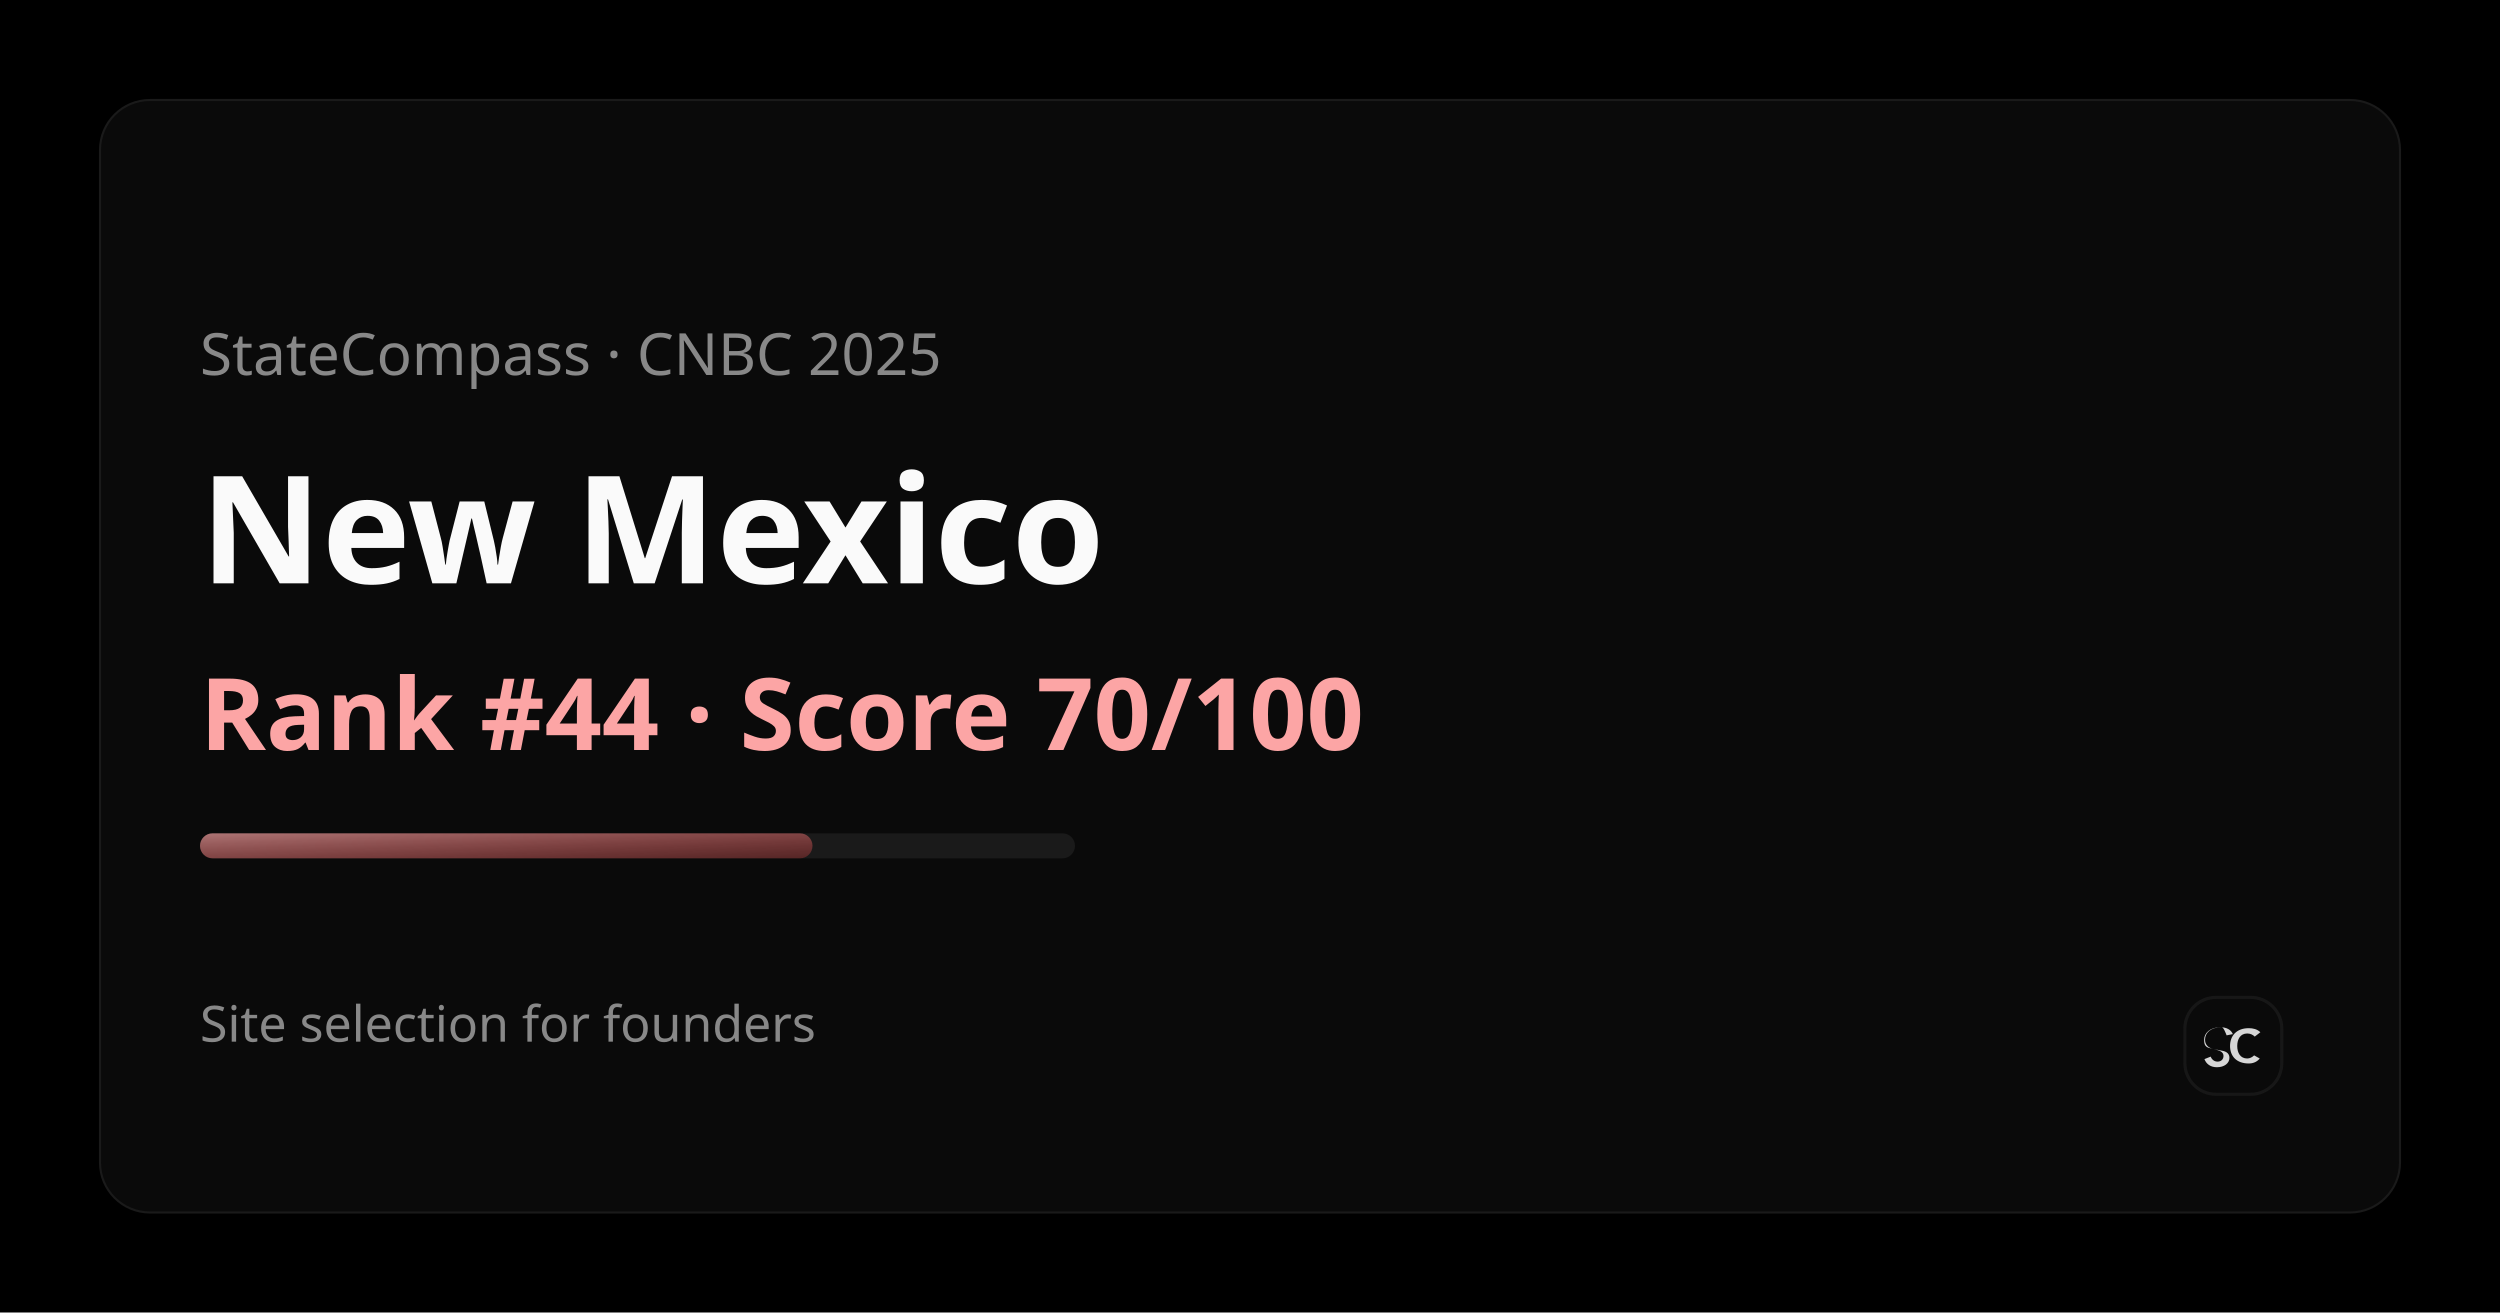
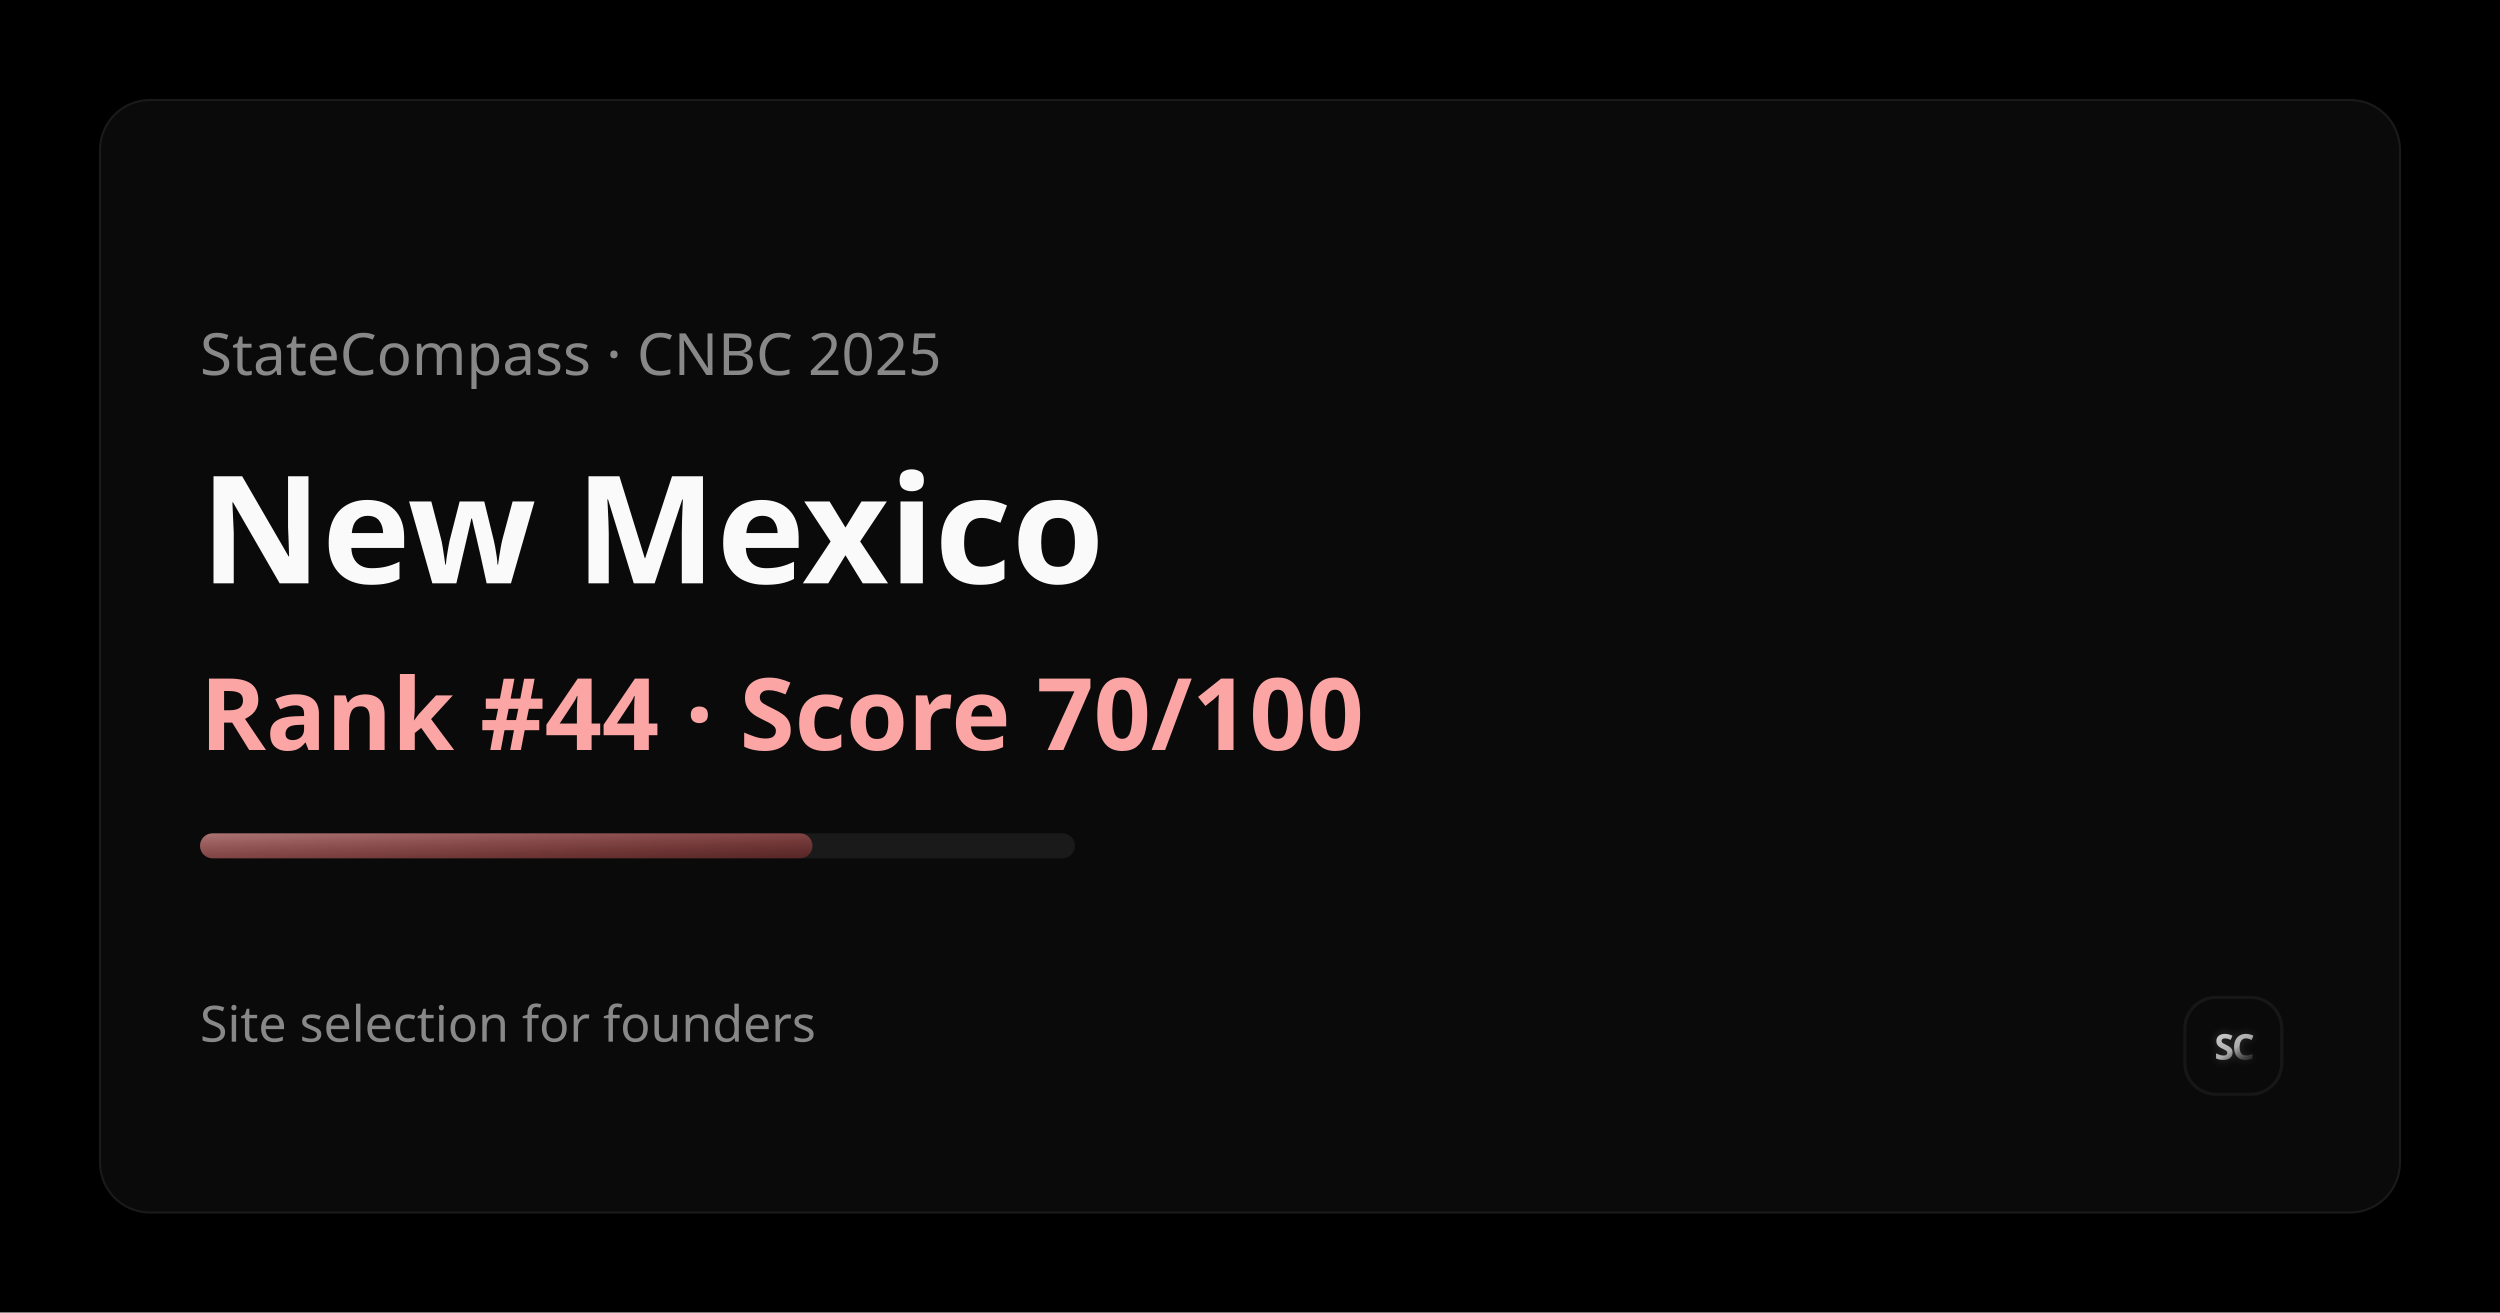
<svg xmlns="http://www.w3.org/2000/svg" width="1200" height="630" viewBox="0 0 1200 630">
  <defs>
    <linearGradient id="og-tier-red" x1="0%" y1="0%" x2="100%" y2="100%">
      <stop offset="0%" stop-color="#fca5a5" stop-opacity="0.65" />
      <stop offset="100%" stop-color="#ef4444" stop-opacity="0.28" />
    </linearGradient>
  </defs>
  <rect width="1200" height="630" fill="#000000" />
  <rect x="48" y="48" width="1104" height="534" rx="24" fill="#0a0a0a" stroke="#1a1a1a" />
  <text x="96" y="180" fill="#888888" font-family="system-ui,sans-serif" font-size="28">StateCompass · CNBC 2025</text>
  <text x="96" y="280" fill="#fafafa" font-family="system-ui,sans-serif" font-size="72" font-weight="700">New Mexico</text>
  <text x="96" y="360" fill="#fca5a5" font-family="system-ui,sans-serif" font-size="48" font-weight="600">Rank #44 · Score 70/100</text>
  <rect x="96" y="400" width="420" height="12" rx="6" fill="#1a1a1a" />
  <rect x="96" y="400" width="294" height="12" rx="6" fill="url(#og-tier-red)" />
  <text x="96" y="500" fill="#888888" font-family="system-ui,sans-serif" font-size="24">Site selection for founders</text>
+   <defs>
+     <linearGradient id="og-sc-dazzle" x1="0%" y1="0%" x2="100%" y2="100%">
+       <stop offset="0%" stop-color="#ffffff" stop-opacity="0.92" />
+       <stop offset="52%" stop-color="#fafafa" stop-opacity="0.78" />
+       <stop offset="100%" stop-color="#525252" stop-opacity="0.36" />
+     </linearGradient>
+     <filter id="og-sc-glow" x="-100%" y="-100%" width="300%" height="300%" color-interpolation-filters="sRGB">
+       <feGaussianBlur in="SourceAlpha" stdDeviation="2.03" result="blur" />
+       <feFlood flood-color="#ffffff" flood-opacity="0.25" result="glowColor" />
+       <feComposite in="glowColor" in2="blur" operator="in" result="softGlow" />
+       <feMerge>
+         <feMergeNode in="softGlow" />
+         <feMergeNode in="SourceGraphic" />
+       </feMerge>
+     </filter>
+   </defs>
  <g transform="translate(1104, 534)" opacity="0.85">
    <g transform="translate(-56, -56)">
      <rect x="0.75" y="0.75" width="46.50" height="46.50" rx="15.00" fill="#0a0a0a" stroke="#1a1a1a" stroke-width="1.50" />
-       <g transform="translate(24.00,24.00) scale(1.5) translate(-9.35,-7.05)">
-         <path fill="#fafafa" d="M 5.6 1.1 C 2.1 1.1 0.3 2.9 0.3 5.1 C 0.3 6.6 1.2 7.7 3.1 8.1 L 5.7 8.6 C 7.4 8.9 8.1 9.7 8.1 10.9 C 8.1 12.6 6.5 13.9 4.1 13.9 C 2.1 13.9 0.7 12.9 0.1 11.3 L 2.1 10.5 C 2.5 11.5 3.3 12.1 4.3 12.1 C 5.5 12.1 6.2 11.3 6.2 10.3 C 6.2 9.3 5.5 8.7 3.9 8.3 L 1.5 7.7 C 0.1 7.3 0 6.1 0 5.1 C 0 2.9 2 1.1 5.2 1.1 C 7.2 1.1 8.6 1.9 9.2 3.3 L 7.2 3.7 C 6.8 2.7 6.2 1.1 5.6 1.1 Z" />
-         <path fill="#fafafa" d="M 14.3 1.4 C 10.3 1.4 8.3 3.9 8.3 7.1 C 8.3 10.3 10.3 12.7 14.3 12.7 C 15.8 12.7 17 12.1 17.8 11.1 L 16 10.1 C 15.4 10.7 14.6 11.1 13.8 11.1 C 11.6 11.1 10.6 9.3 10.6 7.1 C 10.6 4.9 11.6 3.1 13.8 3.1 C 14.8 3.1 15.6 3.5 16.2 4.1 L 18 2.7 C 17 1.7 15.6 1.4 14.3 1.4 Z" />
-       </g>
+       <text x="24.58" y="24.00" font-family="Sora, system-ui, sans-serif" font-size="17.04" font-weight="700" text-anchor="middle" dominant-baseline="central" letter-spacing="-0.055em" fill="url(#og-sc-dazzle)" filter="url(#og-sc-glow)">SC</text>
    </g>
  </g>
</svg>
